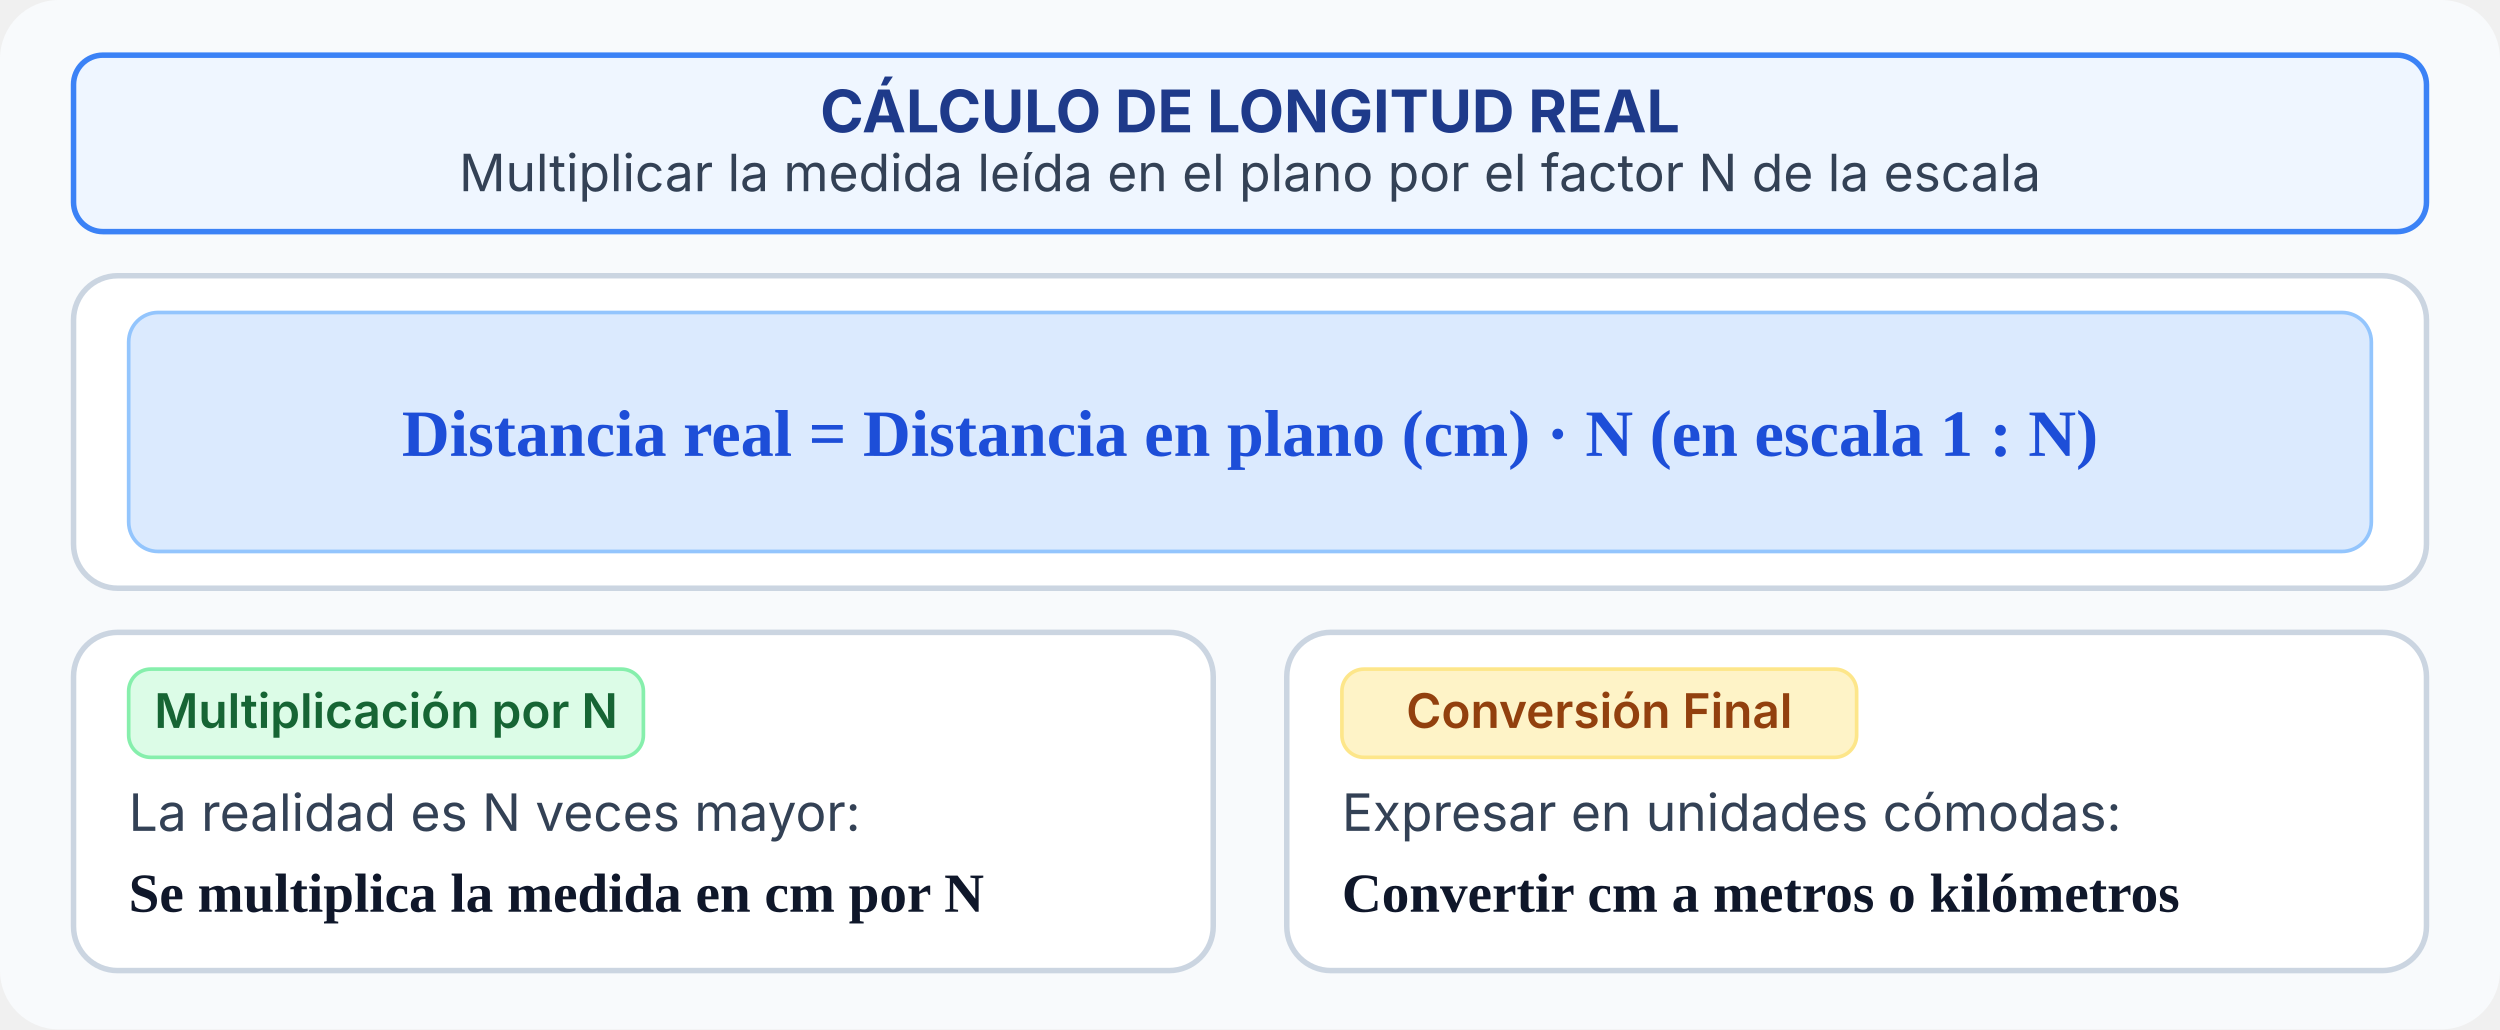
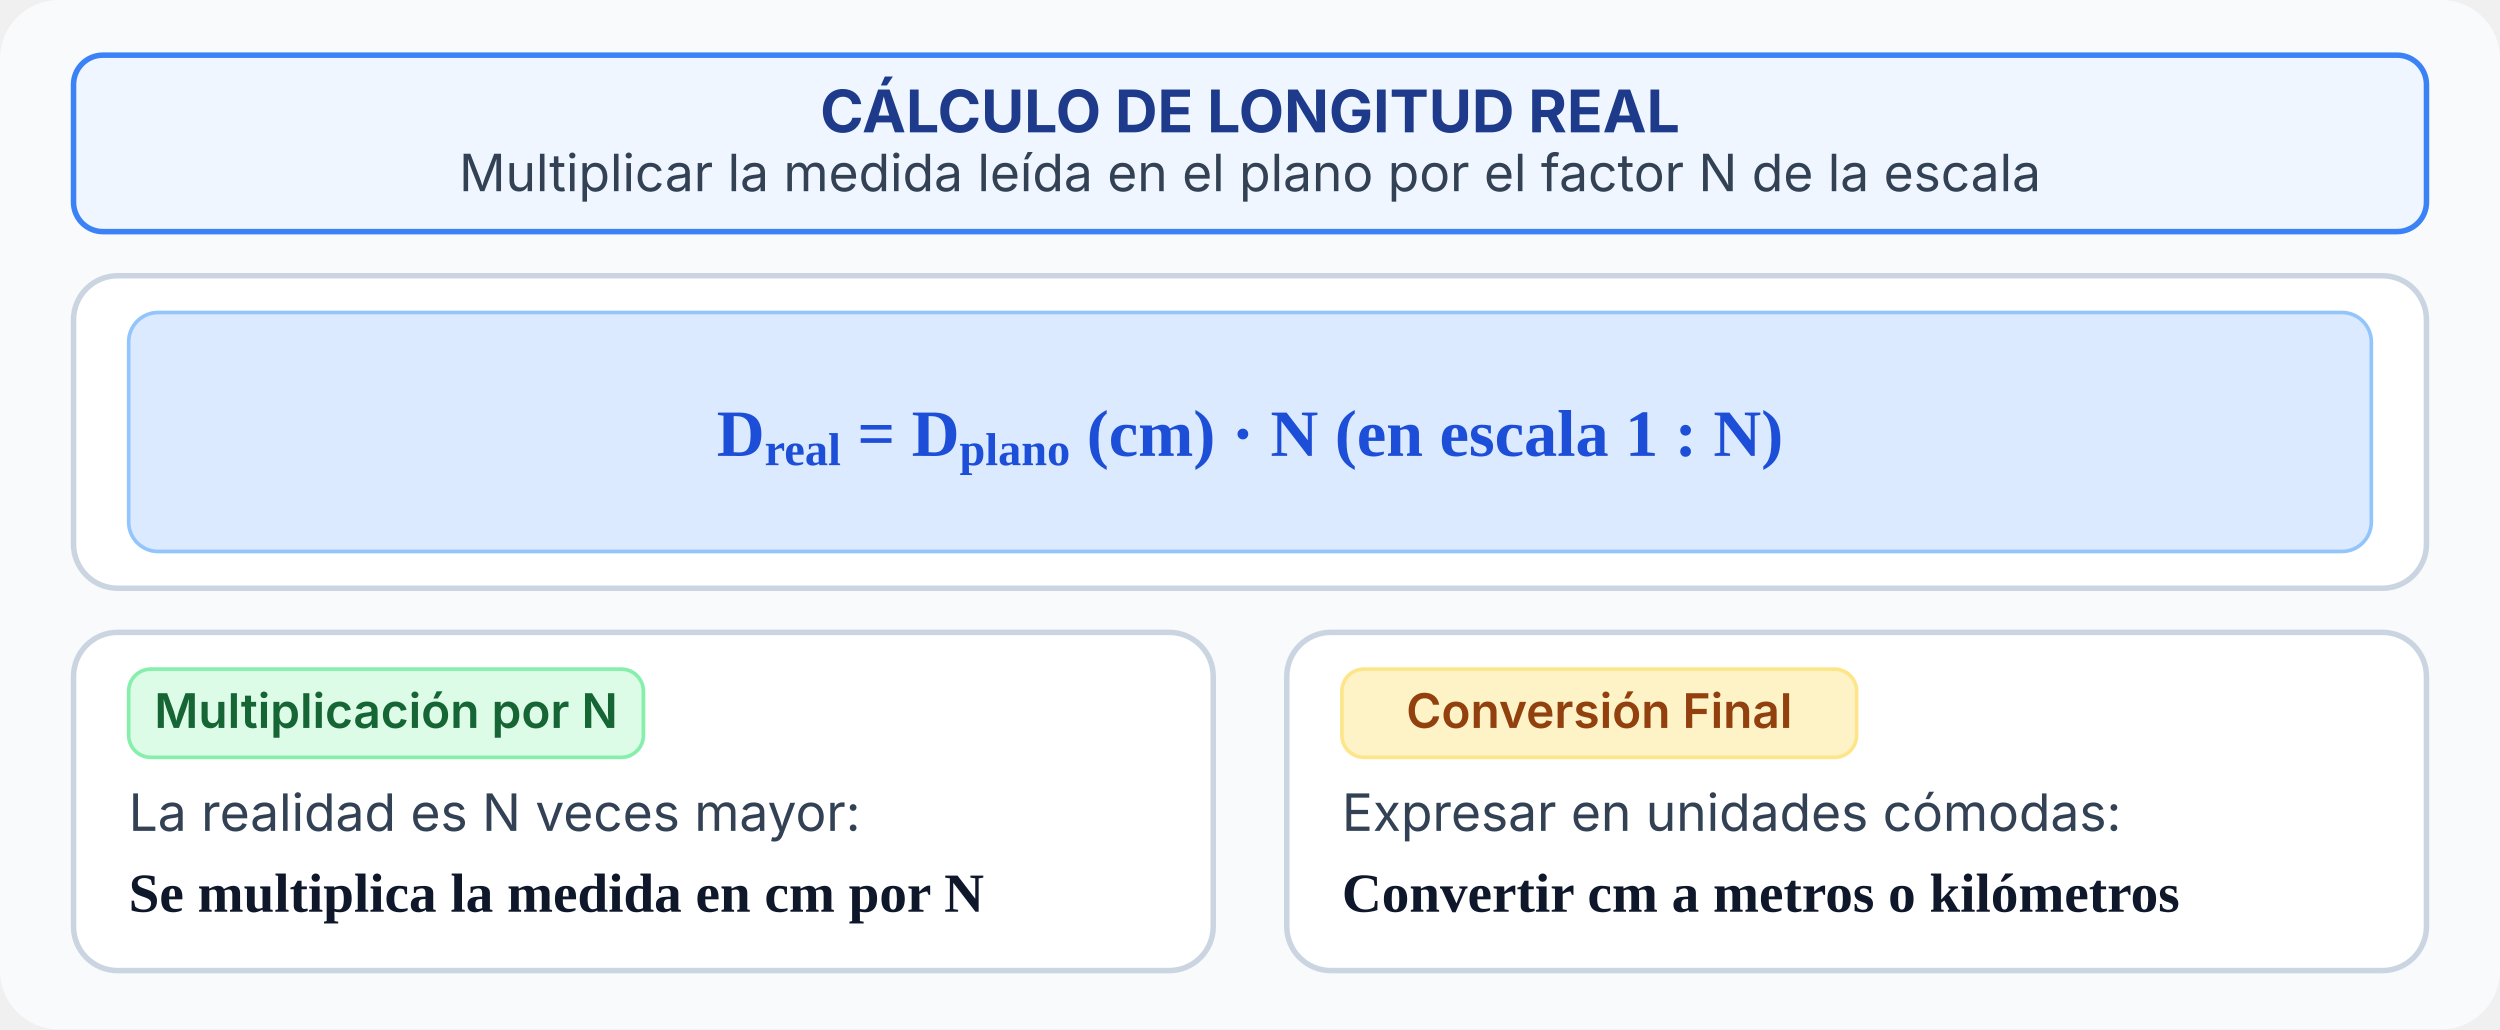
<svg xmlns="http://www.w3.org/2000/svg" viewBox="0 0 680 280" width="100%" height="100%">
  <defs>
    <style>
      .bg { fill: #f8fafc; }
      .card { fill: #ffffff; stroke: #cbd5e1; stroke-width: 1.5; rx: 12; }
      .header-box { fill: #eff6ff; stroke: #3b82f6; stroke-width: 1.5; rx: 8; }
      .title { font-family: system-ui, -apple-system, sans-serif; font-size: 16px; font-weight: 700; fill: #1e3a8a; }
      .text-main { font-family: system-ui, -apple-system, sans-serif; font-size: 14px; fill: #334155; }
      .formula { font-family: "Cambria Math", "Times New Roman", serif; font-size: 18px; font-weight: bold; fill: #1d4ed8; }
      .badge-blue { fill: #dbeafe; stroke: #93c5fd; stroke-width: 1; rx: 8; }
      .badge-green { fill: #dcfce7; stroke: #86efac; stroke-width: 1; rx: 6; }
      .badge-amber { fill: #fef3c7; stroke: #fde68a; stroke-width: 1; rx: 6; }
      .text-green { font-family: system-ui, -apple-system, sans-serif; font-size: 13px; font-weight: 600; fill: #166534; }
      .text-amber { font-family: system-ui, -apple-system, sans-serif; font-size: 13px; font-weight: 600; fill: #92400e; }
      .math-bold { font-family: "Cambria Math", "Times New Roman", serif; font-size: 15px; font-weight: bold; fill: #0f172a; }
    </style>
  </defs>
  <rect width="680" height="280" class="bg" rx="16" />
  <rect x="20" y="15" width="640" height="48" class="header-box" />
  <text x="340" y="36" text-anchor="middle" class="title">CÁLCULO DE LONGITUD REAL</text>
  <text x="340" y="52" text-anchor="middle" class="text-main">Multiplicar la medida leída en el plano por el factor N de la escala</text>
  <rect x="20" y="75" width="640" height="85" class="card" />
  <rect x="35" y="85" width="610" height="65" class="badge-blue" />
-   <text x="340" y="124" text-anchor="middle" class="formula">Distancia real = Distancia en plano (cm) · N   (en escala 1 : N)</text>
+   <text x="340" y="124" text-anchor="middle" class="formula">D<tspan baseline-shift="sub" font-size="70%">real</tspan> = D<tspan baseline-shift="sub" font-size="70%">plano</tspan> (cm) · N   (en escala 1 : N)</text>
  <rect x="20" y="172" width="310" height="92" class="card" />
  <rect x="35" y="182" width="140" height="24" class="badge-green" />
  <text x="105" y="198" text-anchor="middle" class="text-green">Multiplicación por N</text>
  <text x="35" y="226" class="text-main">La realidad es N veces mayor:</text>
  <text x="35" y="248" class="math-bold">Se multiplica la medida en cm por N</text>
  <rect x="350" y="172" width="310" height="92" class="card" />
  <rect x="365" y="182" width="140" height="24" class="badge-amber" />
  <text x="435" y="198" text-anchor="middle" class="text-amber">Conversión Final</text>
  <text x="365" y="226" class="text-main">Expresar en unidades cómodas:</text>
  <text x="365" y="248" class="math-bold">Convertir cm a metros o kilómetros</text>
</svg>
